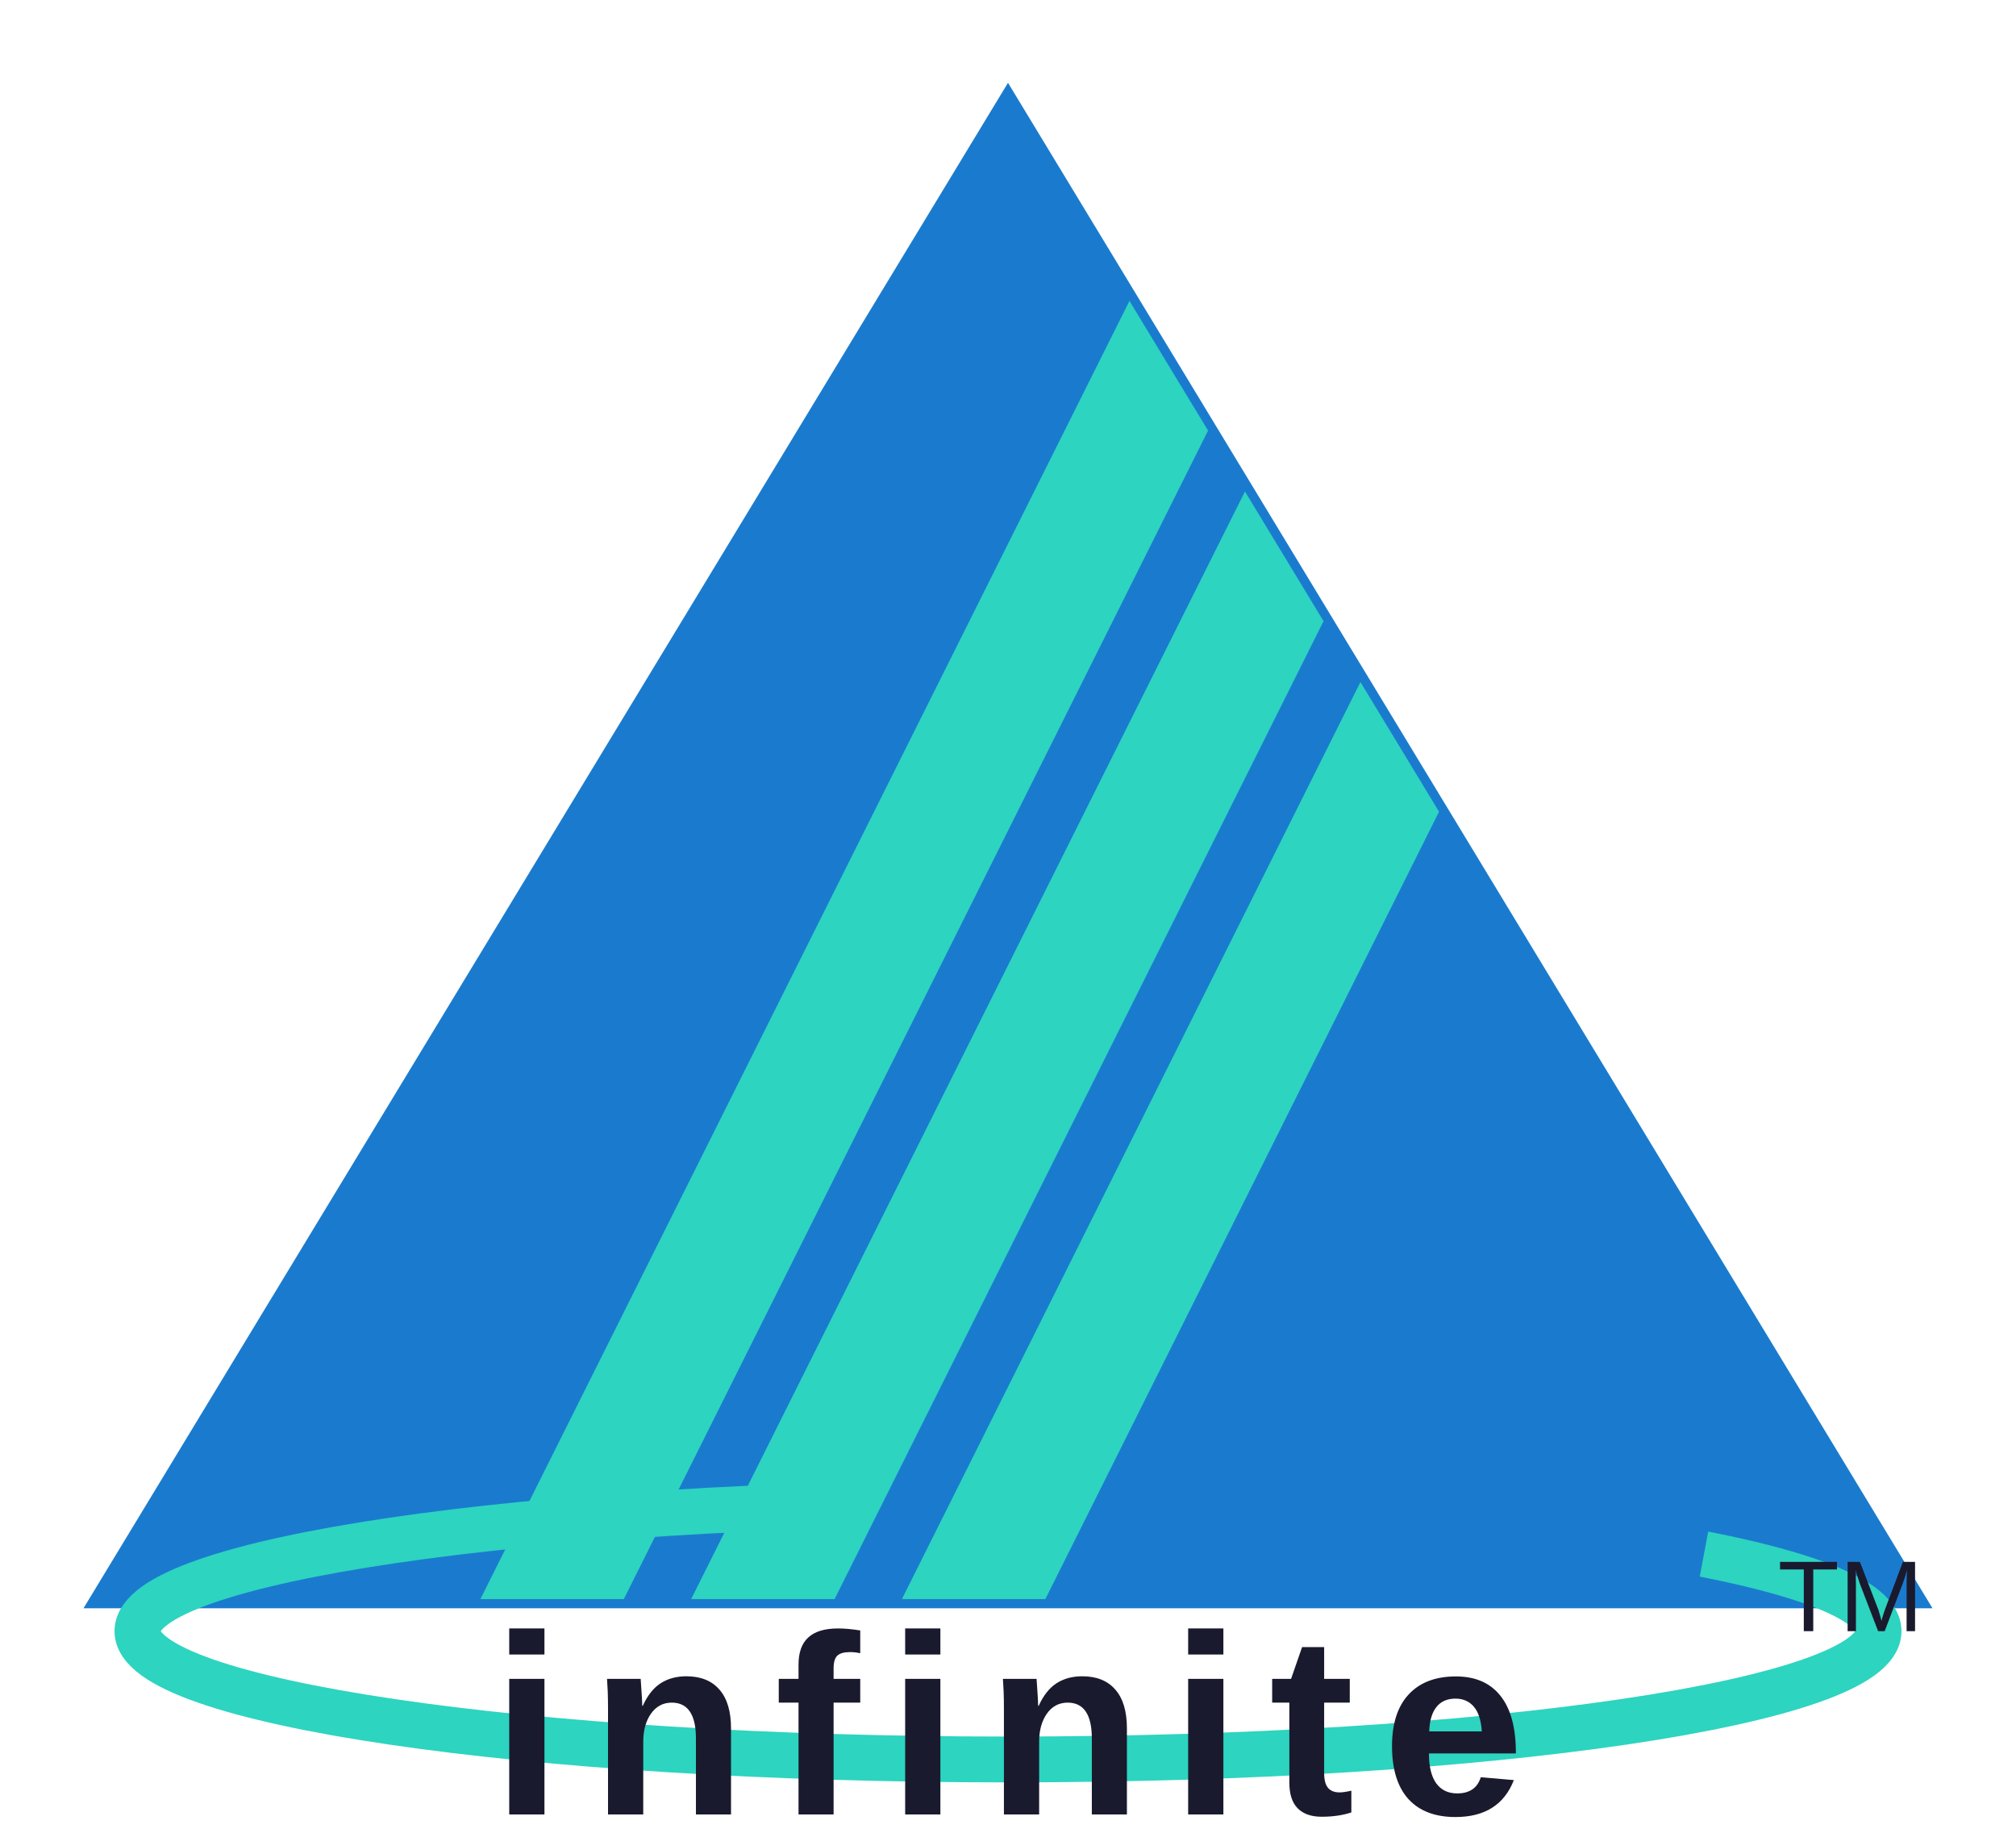
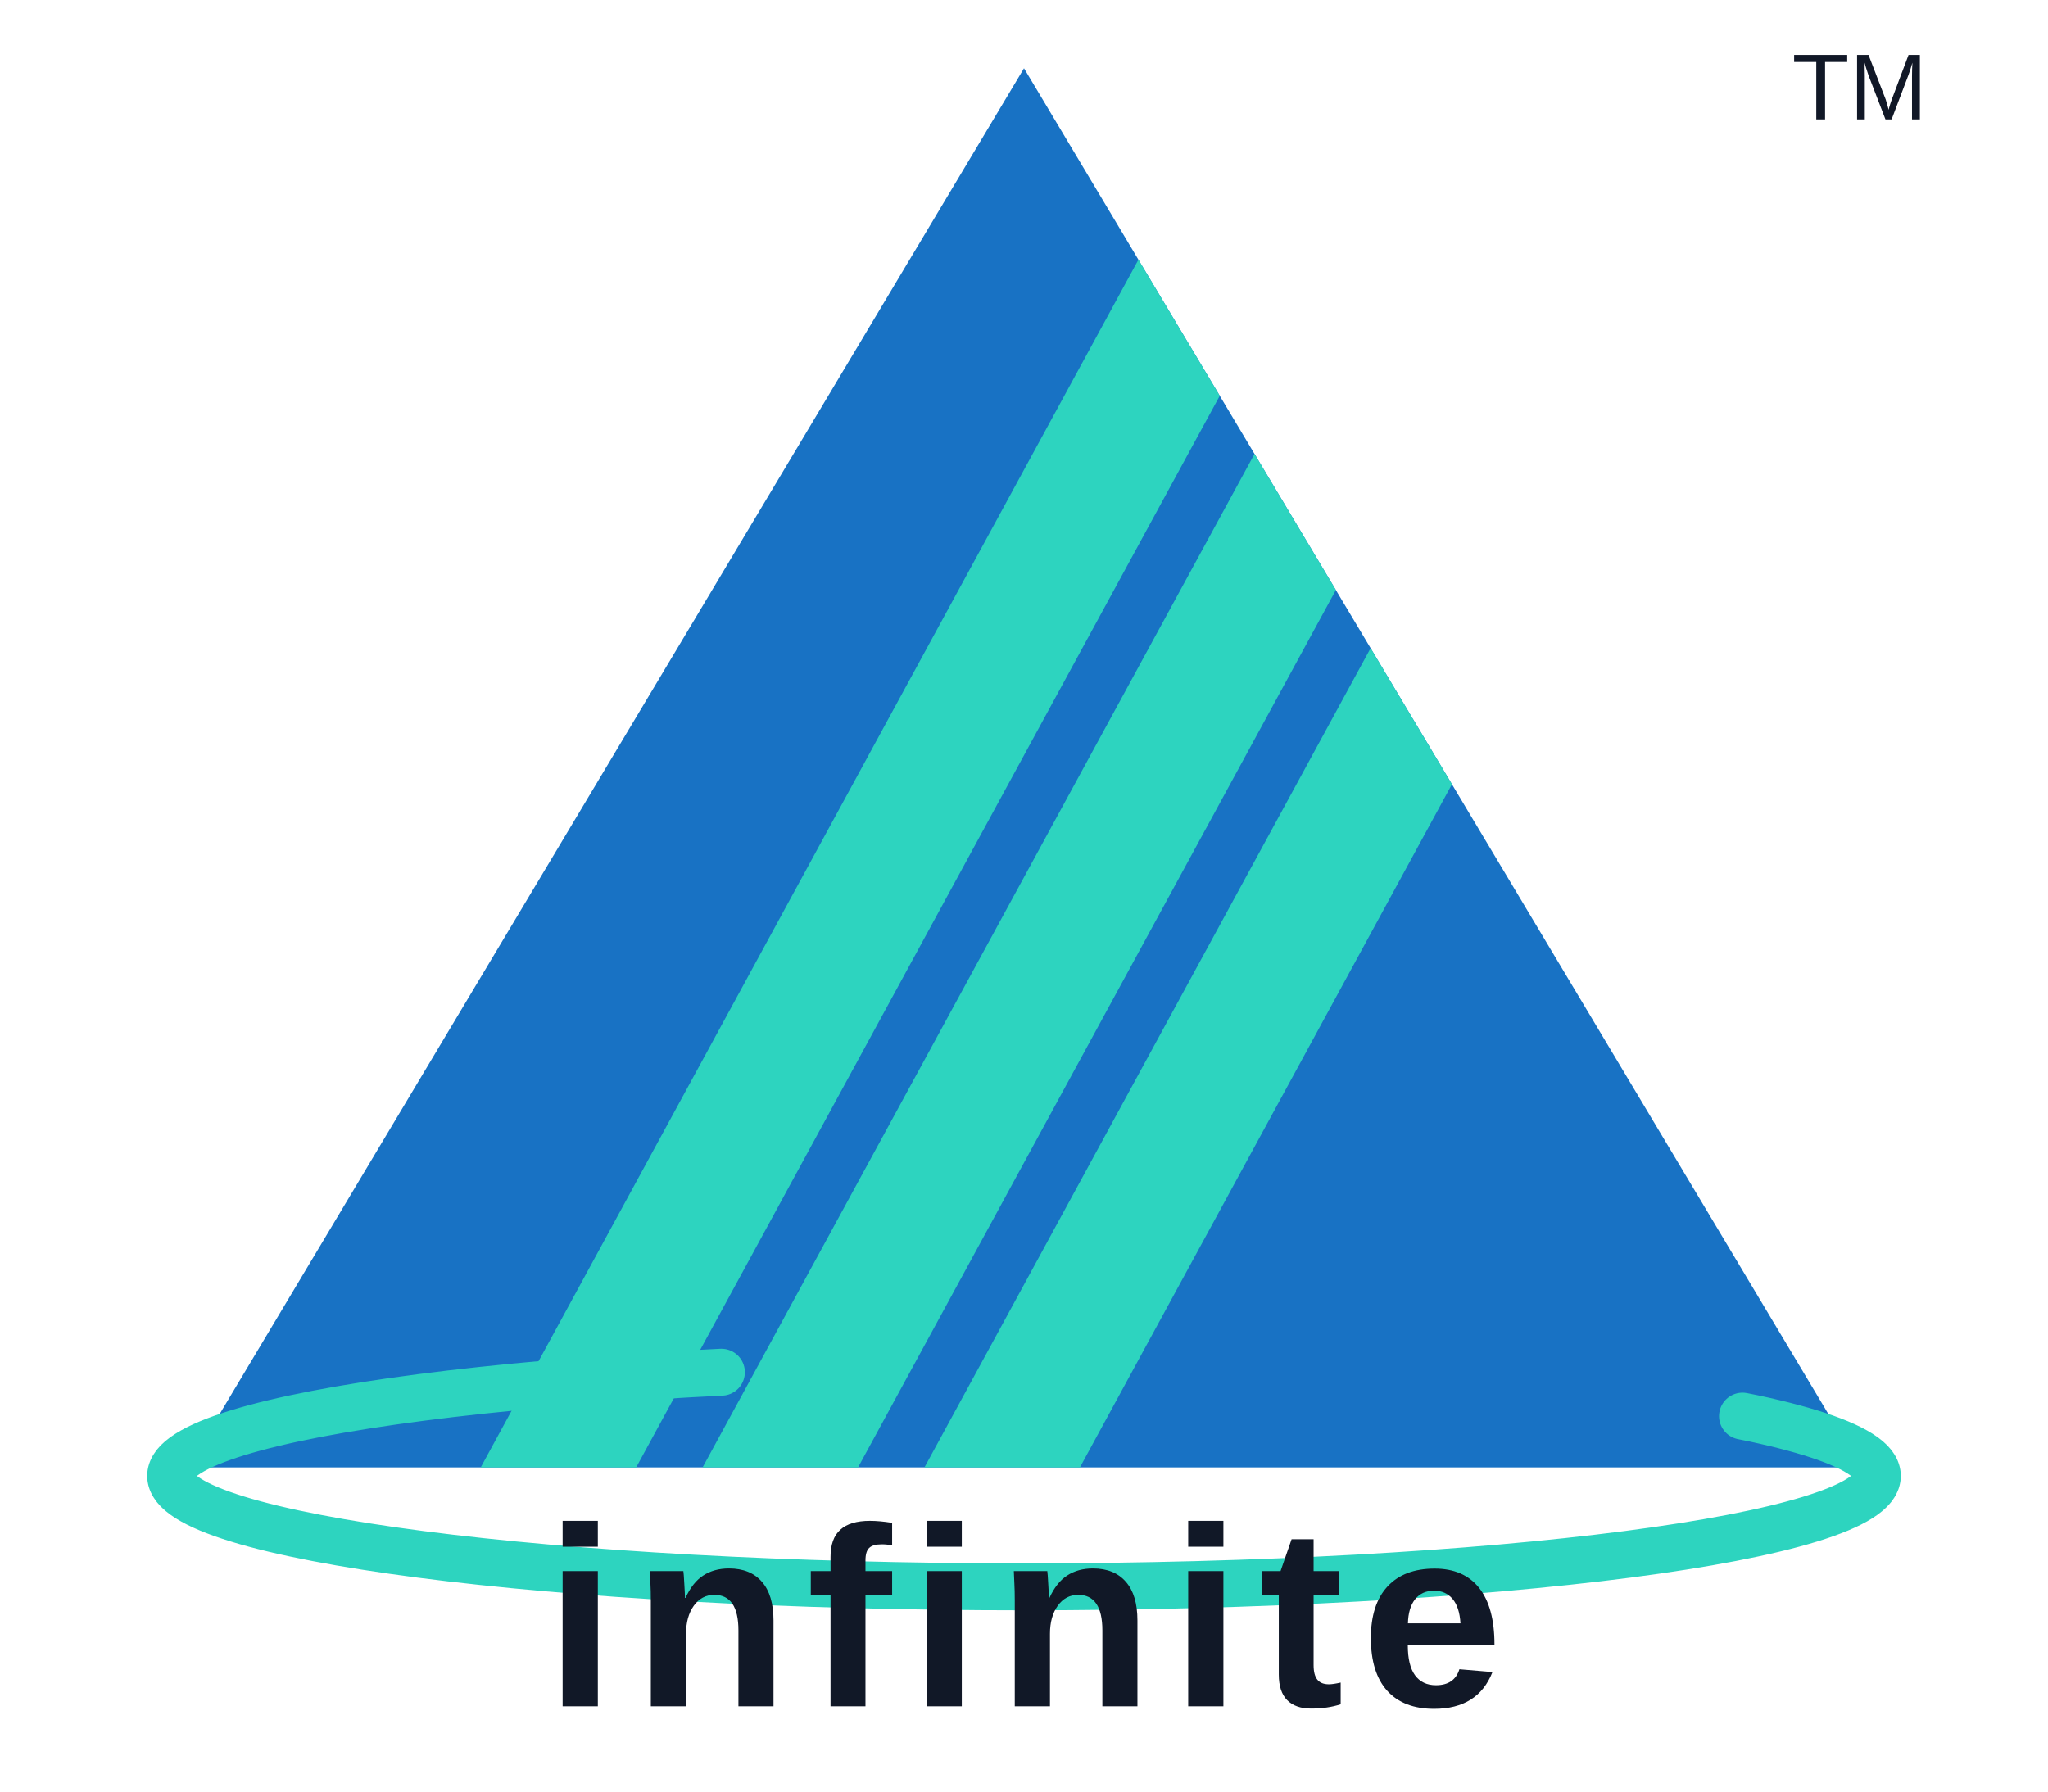
- <svg xmlns="http://www.w3.org/2000/svg" viewBox="0 0 220 200" width="220" height="200">
+ <svg xmlns="http://www.w3.org/2000/svg" viewBox="0 0 240 210" width="240" height="210">
  <defs>
    <clipPath id="tri-clip">
-       <polygon points="110,10 210,175 10,175" />
+       <polygon points="120,8 218,172 22,172" />
    </clipPath>
  </defs>
-   <polygon points="110,10 210,175 10,175" fill="#1A7BCE" />
+   <polygon points="120,8 218,172 22,172" fill="#1872C4" />
  <g clip-path="url(#tri-clip)">
-     <line x1="55" y1="185" x2="145" y2="5" stroke="#2DD4C0" stroke-width="14" stroke-linecap="round" />
-     <line x1="78" y1="185" x2="168" y2="5" stroke="#2DD4C0" stroke-width="14" stroke-linecap="round" />
-     <line x1="101" y1="185" x2="191" y2="5" stroke="#2DD4C0" stroke-width="14" stroke-linecap="round" />
+     <line x1="60" y1="182" x2="158" y2="2" stroke="#2DD4BF" stroke-width="16" stroke-linecap="butt" />
+     <line x1="86" y1="182" x2="184" y2="2" stroke="#2DD4BF" stroke-width="16" stroke-linecap="butt" />
+     <line x1="112" y1="182" x2="210" y2="2" stroke="#2DD4BF" stroke-width="16" stroke-linecap="butt" />
  </g>
-   <polygon points="110,10 210,175 10,175" fill="none" stroke="#1A7BCE" stroke-width="1" />
-   <ellipse cx="110" cy="178" rx="95" ry="14" fill="none" stroke="#2DD4C0" stroke-width="5" stroke-dasharray="330 100" stroke-dashoffset="60" />
-   <text x="110" y="198" text-anchor="middle" font-family="'Segoe UI', Arial, sans-serif" font-size="28" font-weight="700" letter-spacing="3" fill="#1a1a2e">infinite</text>
-   <text x="194" y="178" text-anchor="start" font-family="'Segoe UI', Arial, sans-serif" font-size="11" fill="#1a1a2e">TM</text>
+   <ellipse cx="120" cy="173" rx="100" ry="13" fill="none" stroke="#2DD4BF" stroke-width="5.5" stroke-dasharray="340 120" stroke-dashoffset="68" stroke-linecap="round" />
+   <text x="120" y="200" text-anchor="middle" font-family="'Segoe UI', Arial, sans-serif" font-size="30" font-weight="700" letter-spacing="2" fill="#111827">infinite</text>
+   <text x="210" y="14" text-anchor="start" font-family="'Segoe UI', Arial, sans-serif" font-size="11" fill="#111827">TM</text>
</svg>
